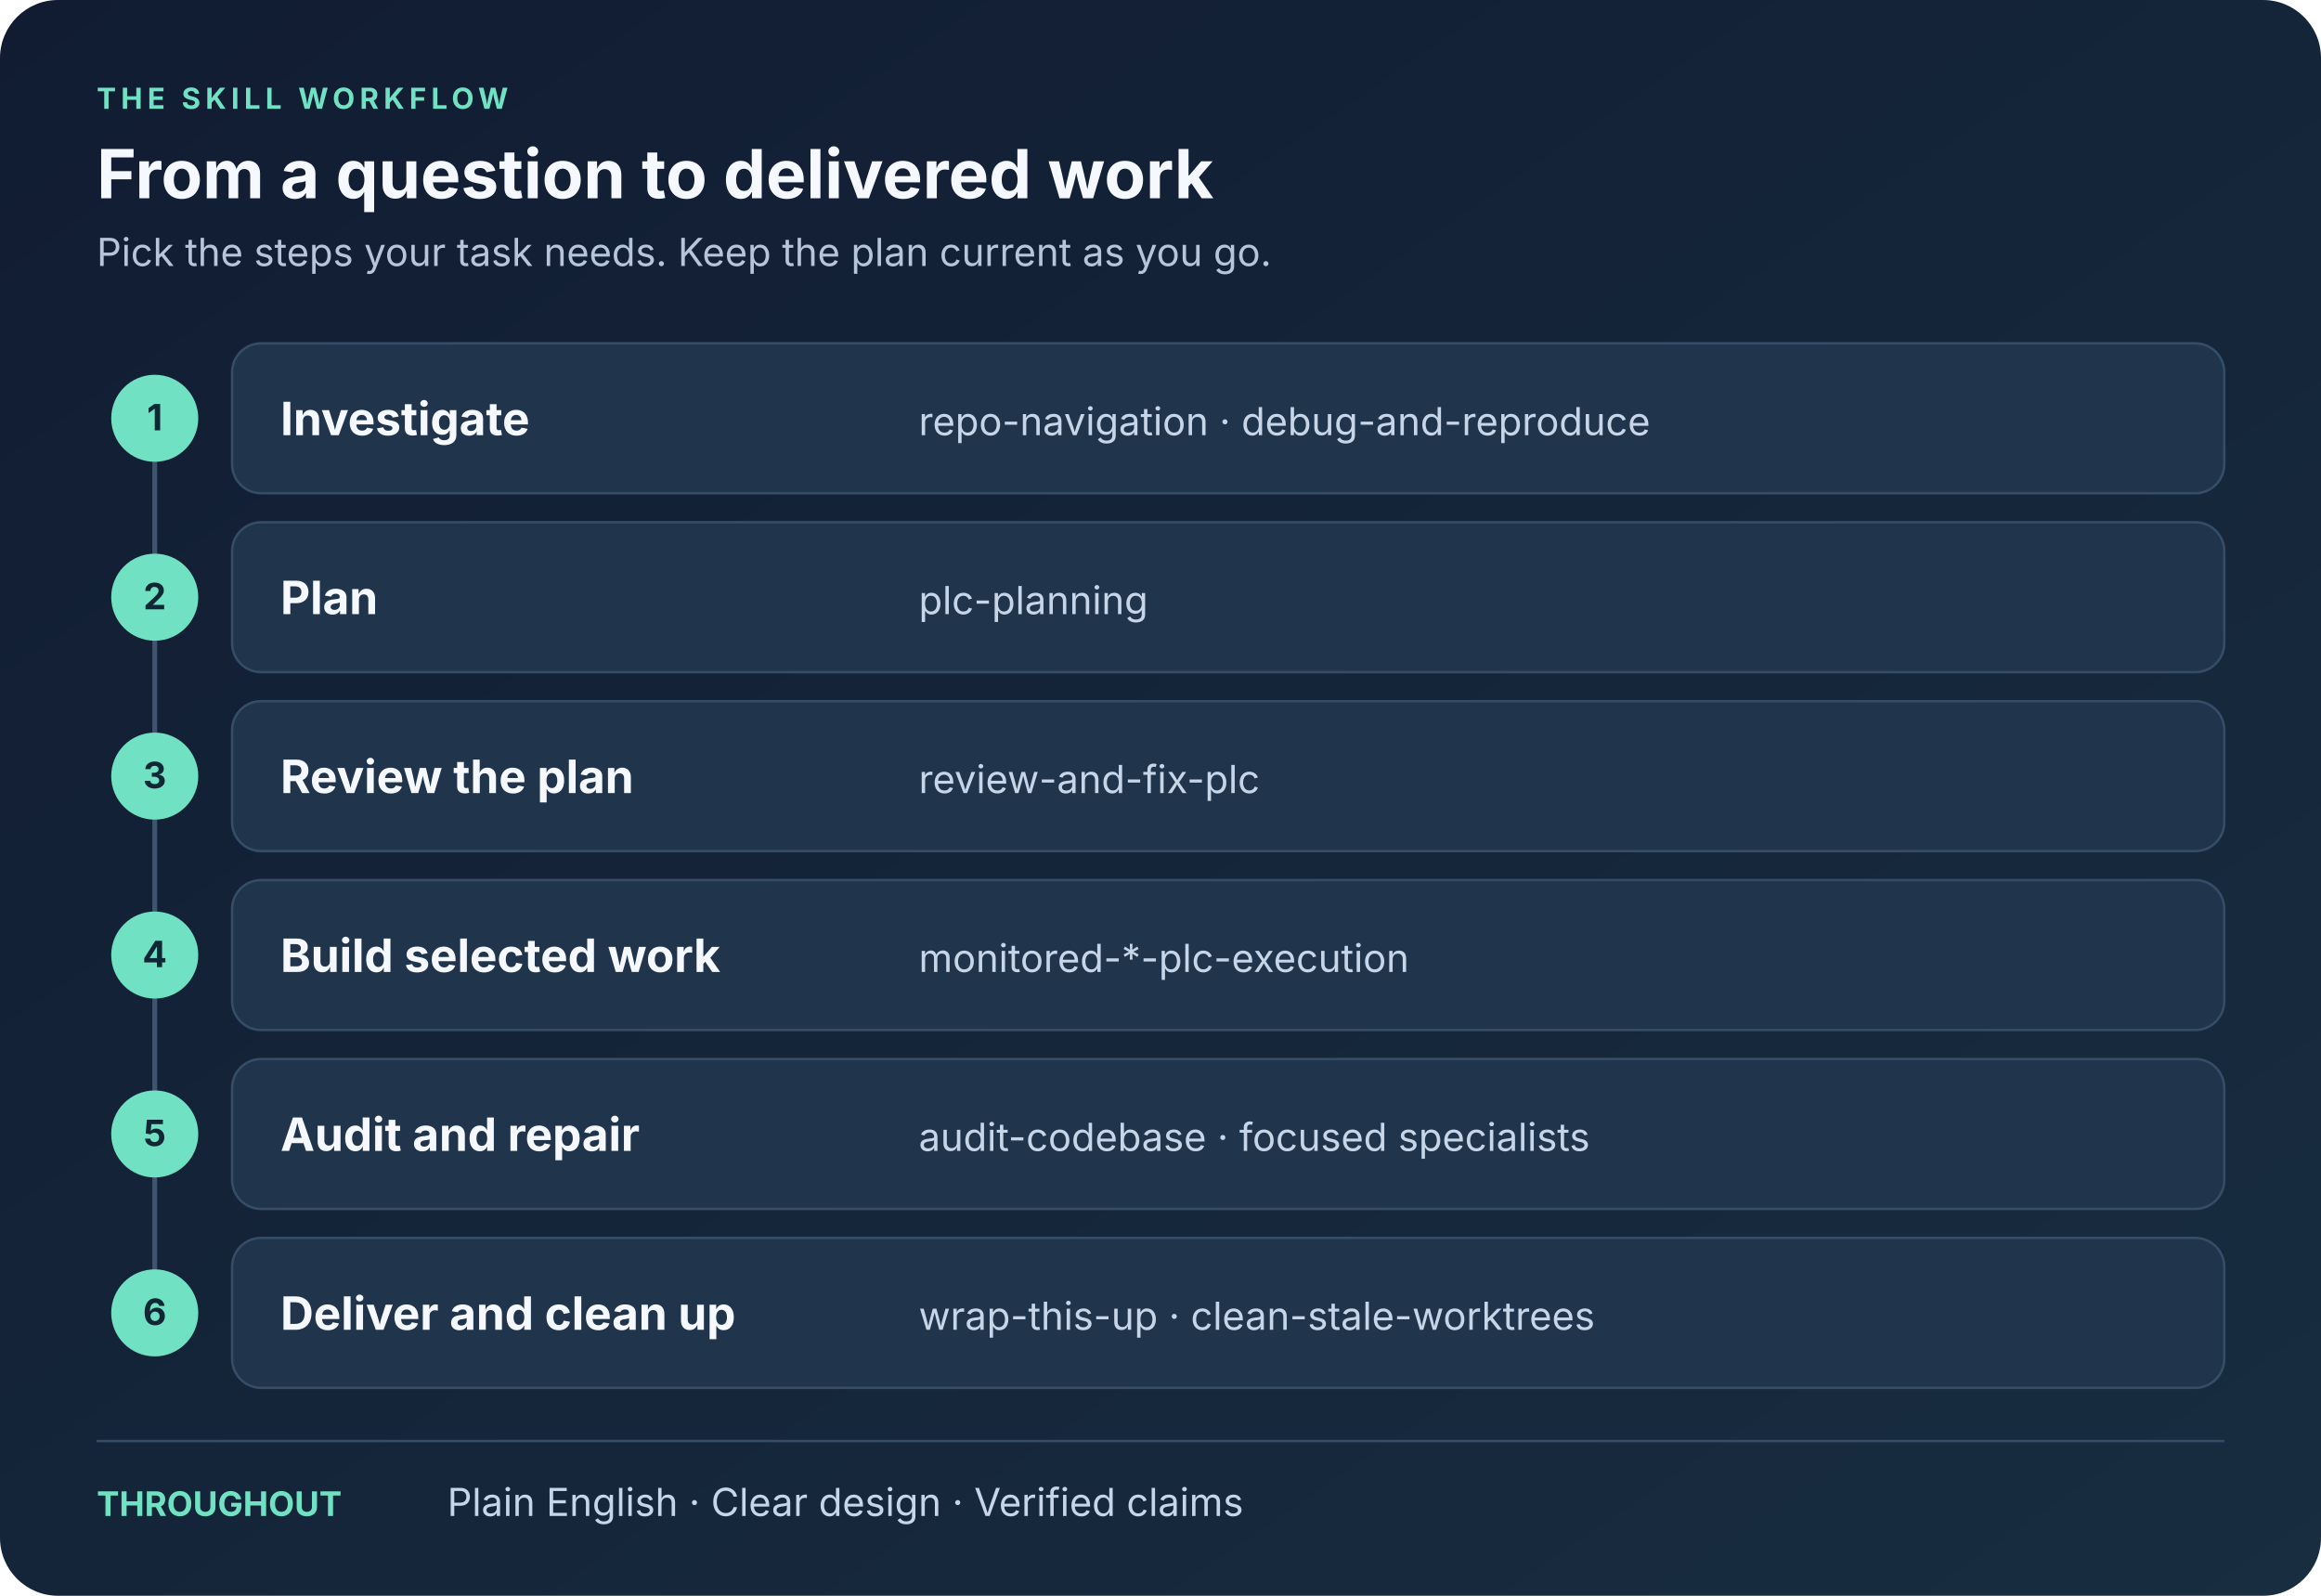
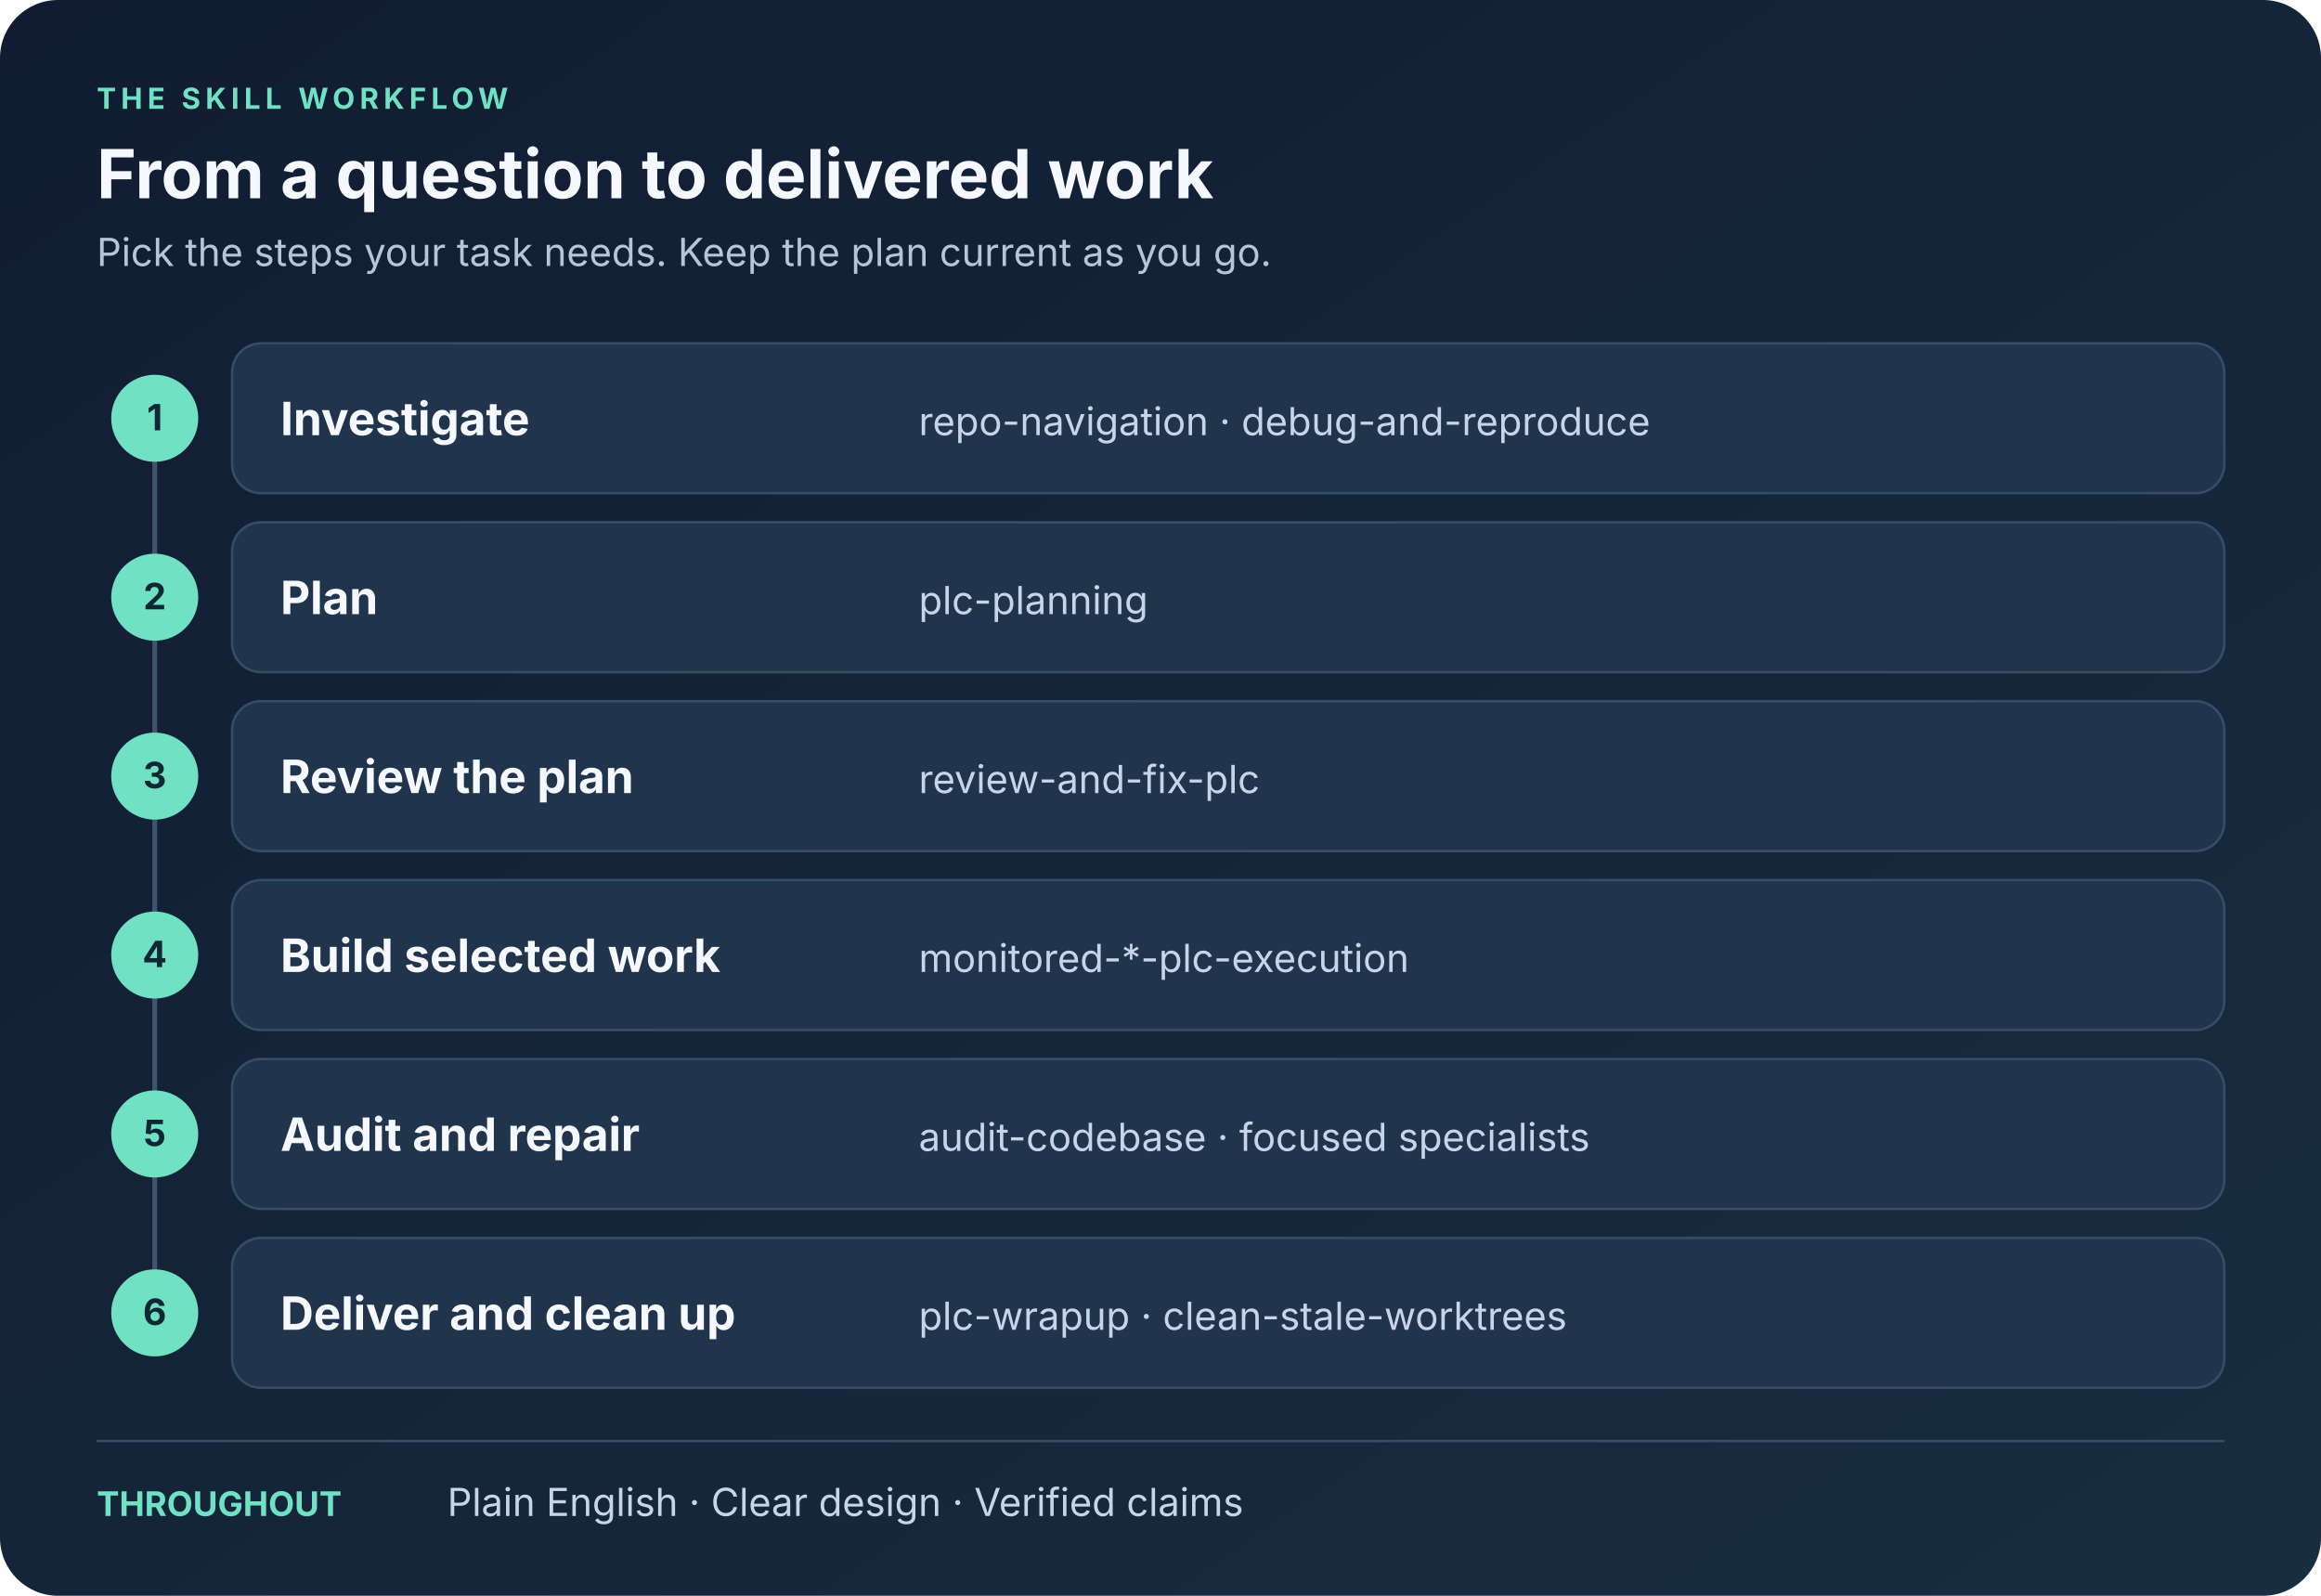
<svg xmlns="http://www.w3.org/2000/svg" width="960" height="660" viewBox="0 0 960 660" role="img" aria-labelledby="title description">
  <defs>
    <linearGradient id="background" x2="1" y2="1">
      <stop stop-color="#111c32" />
      <stop offset="1" stop-color="#182d40" />
    </linearGradient>
  </defs>
  <rect width="960" height="660" rx="24" fill="url(#background)" />
  <g font-family="system-ui, -apple-system, 'Segoe UI', sans-serif">
    <text x="40" y="45" fill="#70e1c2" font-size="12" font-weight="700" letter-spacing="2">THE SKILL WORKFLOW</text>
    <text x="40" y="82" fill="#f5f8ff" font-size="28" font-weight="700">From a question to delivered work</text>
    <text x="40" y="110" fill="#b6c5d8" font-size="16">Pick the steps your task needs. Keep the plan current as you go.</text>
    <path d="M64 170V550" stroke="#40546f" stroke-width="2" />
    <g fill="#20344b" stroke="#354d67">
      <rect x="96" y="142" width="824" height="62" rx="12" />
      <rect x="96" y="216" width="824" height="62" rx="12" />
      <rect x="96" y="290" width="824" height="62" rx="12" />
      <rect x="96" y="364" width="824" height="62" rx="12" />
      <rect x="96" y="438" width="824" height="62" rx="12" />
      <rect x="96" y="512" width="824" height="62" rx="12" />
    </g>
    <g fill="#70e1c2">
      <circle cx="64" cy="173" r="18" />
      <circle cx="64" cy="247" r="18" />
      <circle cx="64" cy="321" r="18" />
      <circle cx="64" cy="395" r="18" />
      <circle cx="64" cy="469" r="18" />
      <circle cx="64" cy="543" r="18" />
    </g>
    <g fill="#102735" font-size="15" font-weight="750" text-anchor="middle">
      <text x="64" y="178">1</text>
      <text x="64" y="252">2</text>
      <text x="64" y="326">3</text>
      <text x="64" y="400">4</text>
      <text x="64" y="474">5</text>
      <text x="64" y="548">6</text>
    </g>
    <g fill="#f5f8ff" font-size="19" font-weight="650">
      <text x="116" y="180">Investigate</text>
      <text x="116" y="254">Plan</text>
      <text x="116" y="328">Review the plan</text>
      <text x="116" y="402">Build selected work</text>
      <text x="116" y="476">Audit and repair</text>
      <text x="116" y="550">Deliver and clean up</text>
    </g>
    <g fill="#c6d5e7" font-size="16">
      <text x="380" y="180">repo-navigation · debug-and-reproduce</text>
      <text x="380" y="254">plc-planning</text>
      <text x="380" y="328">review-and-fix-plc</text>
      <text x="380" y="402">monitored-*-plc-execution</text>
      <text x="380" y="476">audit-codebase · focused specialists</text>
-       <text x="380" y="550">wrap-this-up · clean-stale-worktrees</text>
+       <text x="380" y="550">plc-wrapup · clean-stale-worktrees</text>
    </g>
    <path d="M40 596H920" stroke="#354d67" />
    <text x="40" y="627" fill="#70e1c2" font-size="14" font-weight="700">THROUGHOUT</text>
    <text x="185" y="627" fill="#c6d5e7" font-size="16">Plain English · Clear design · Verified claims</text>
  </g>
</svg>
